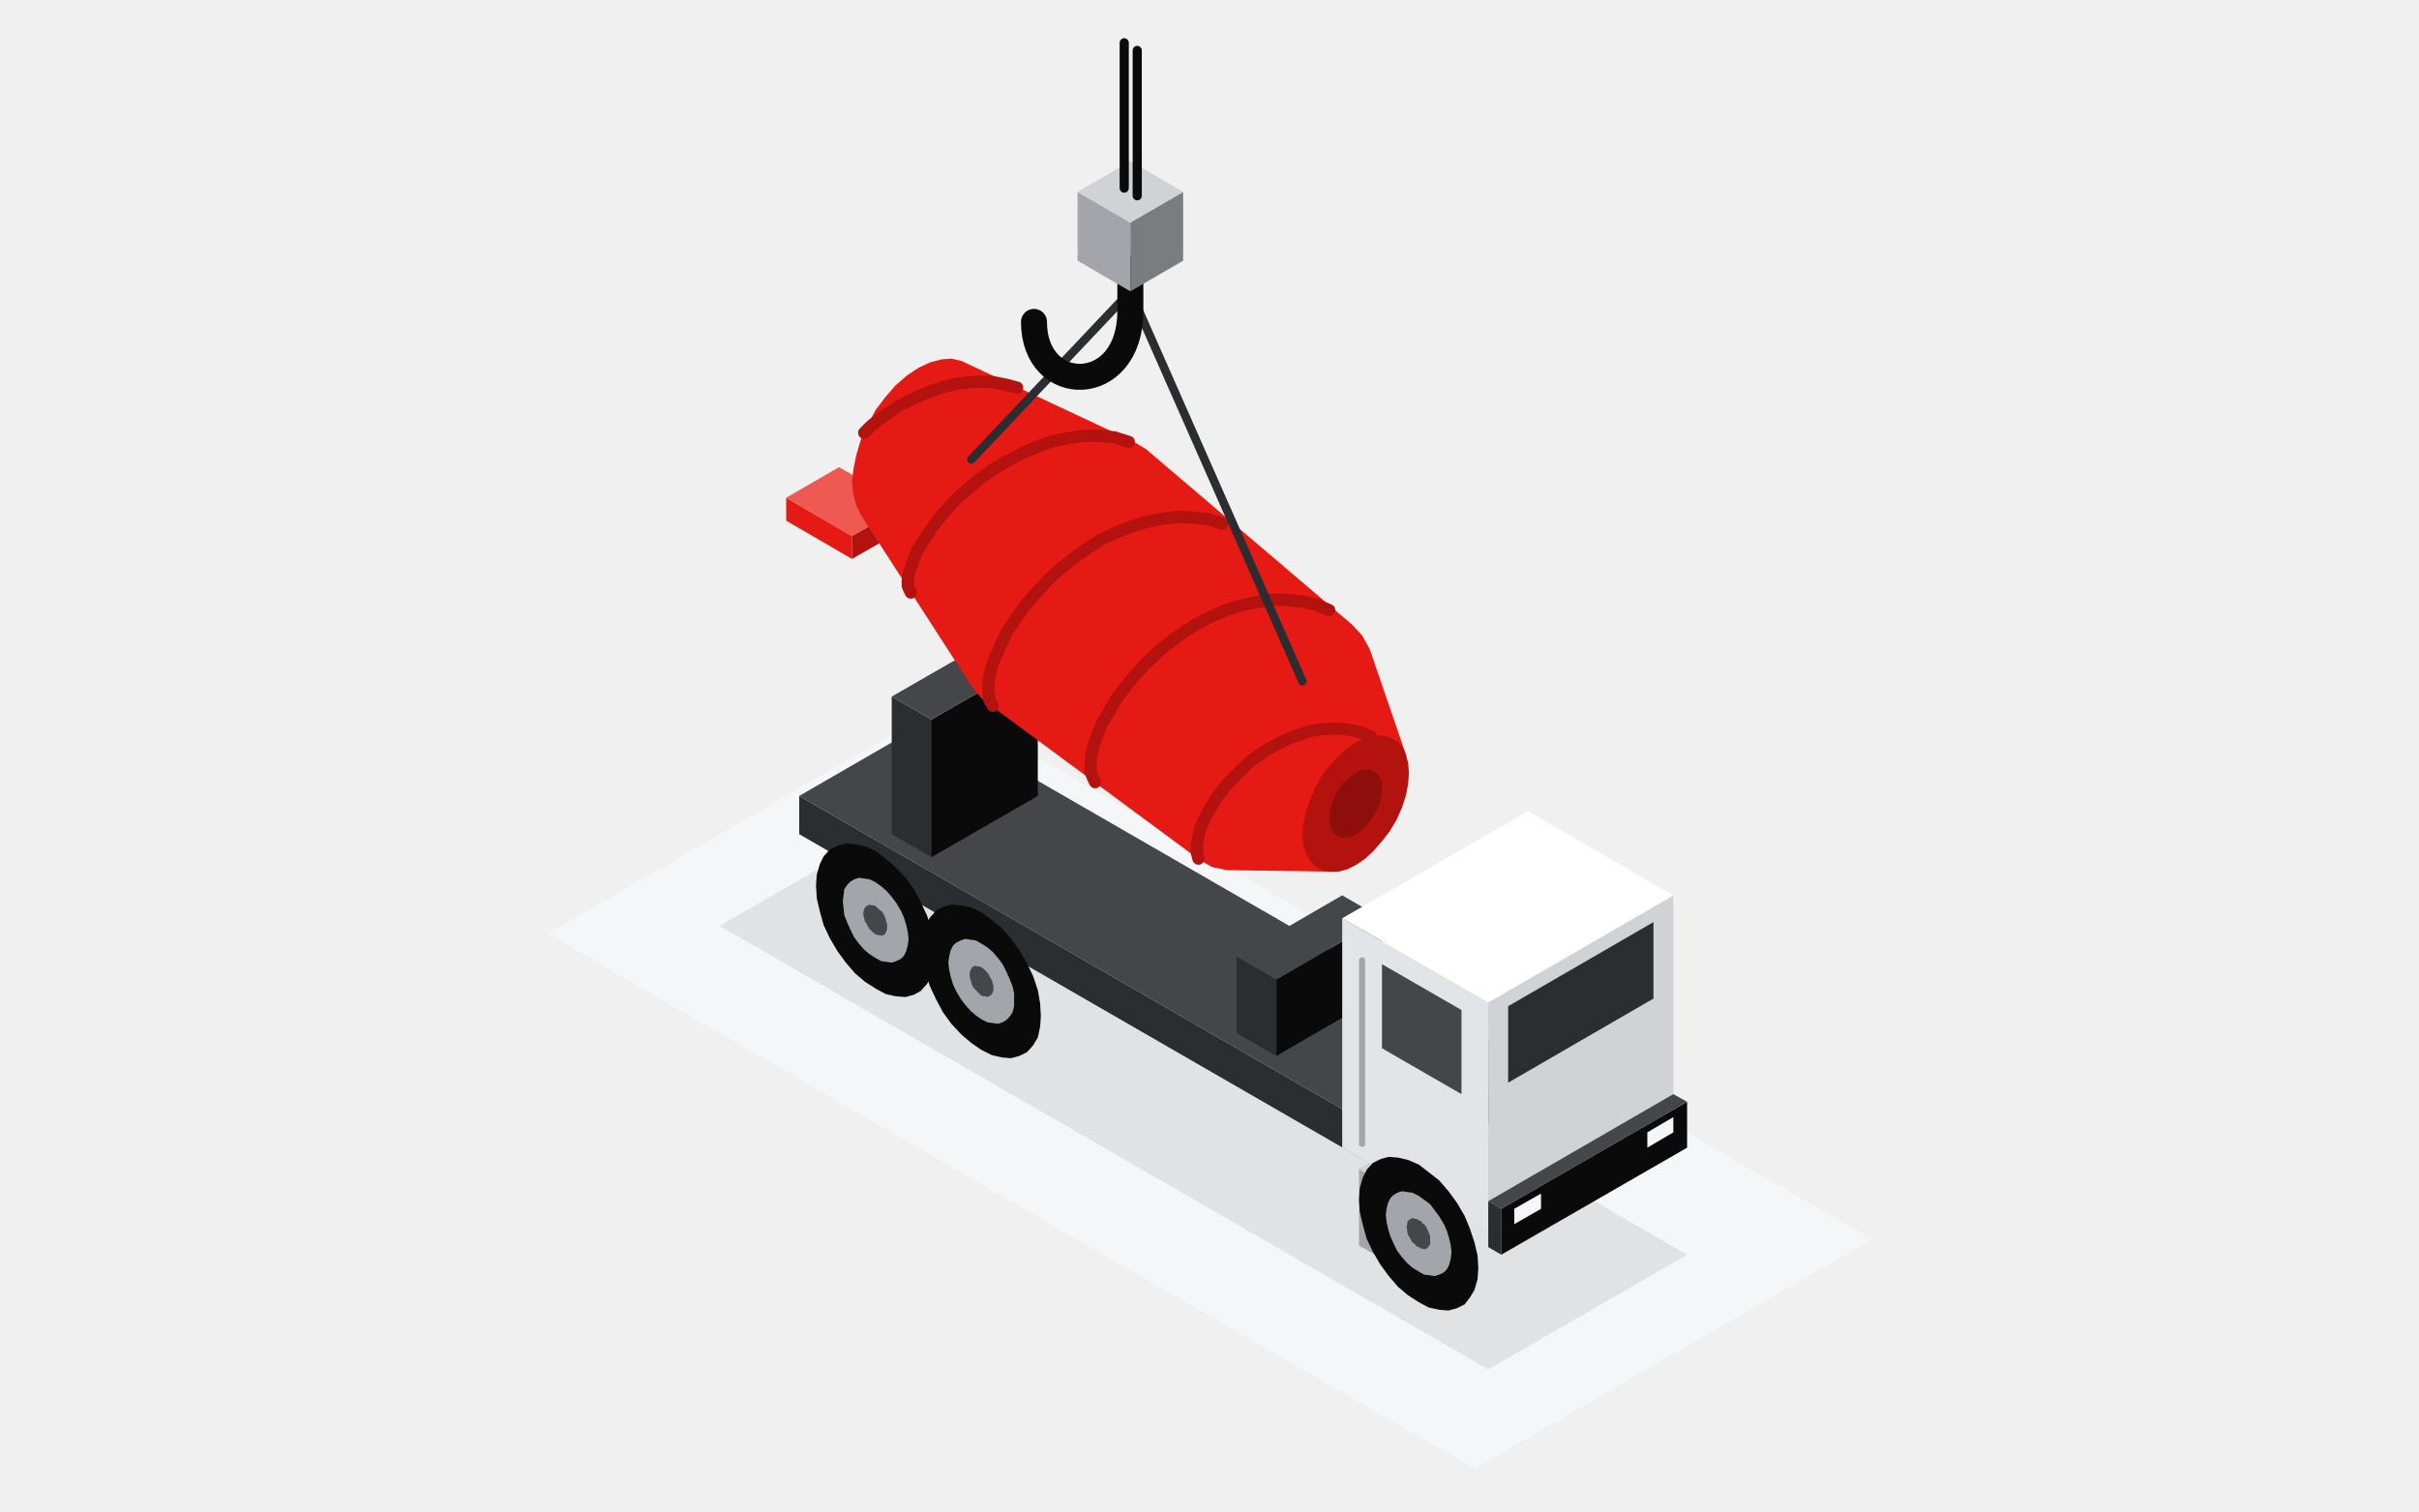
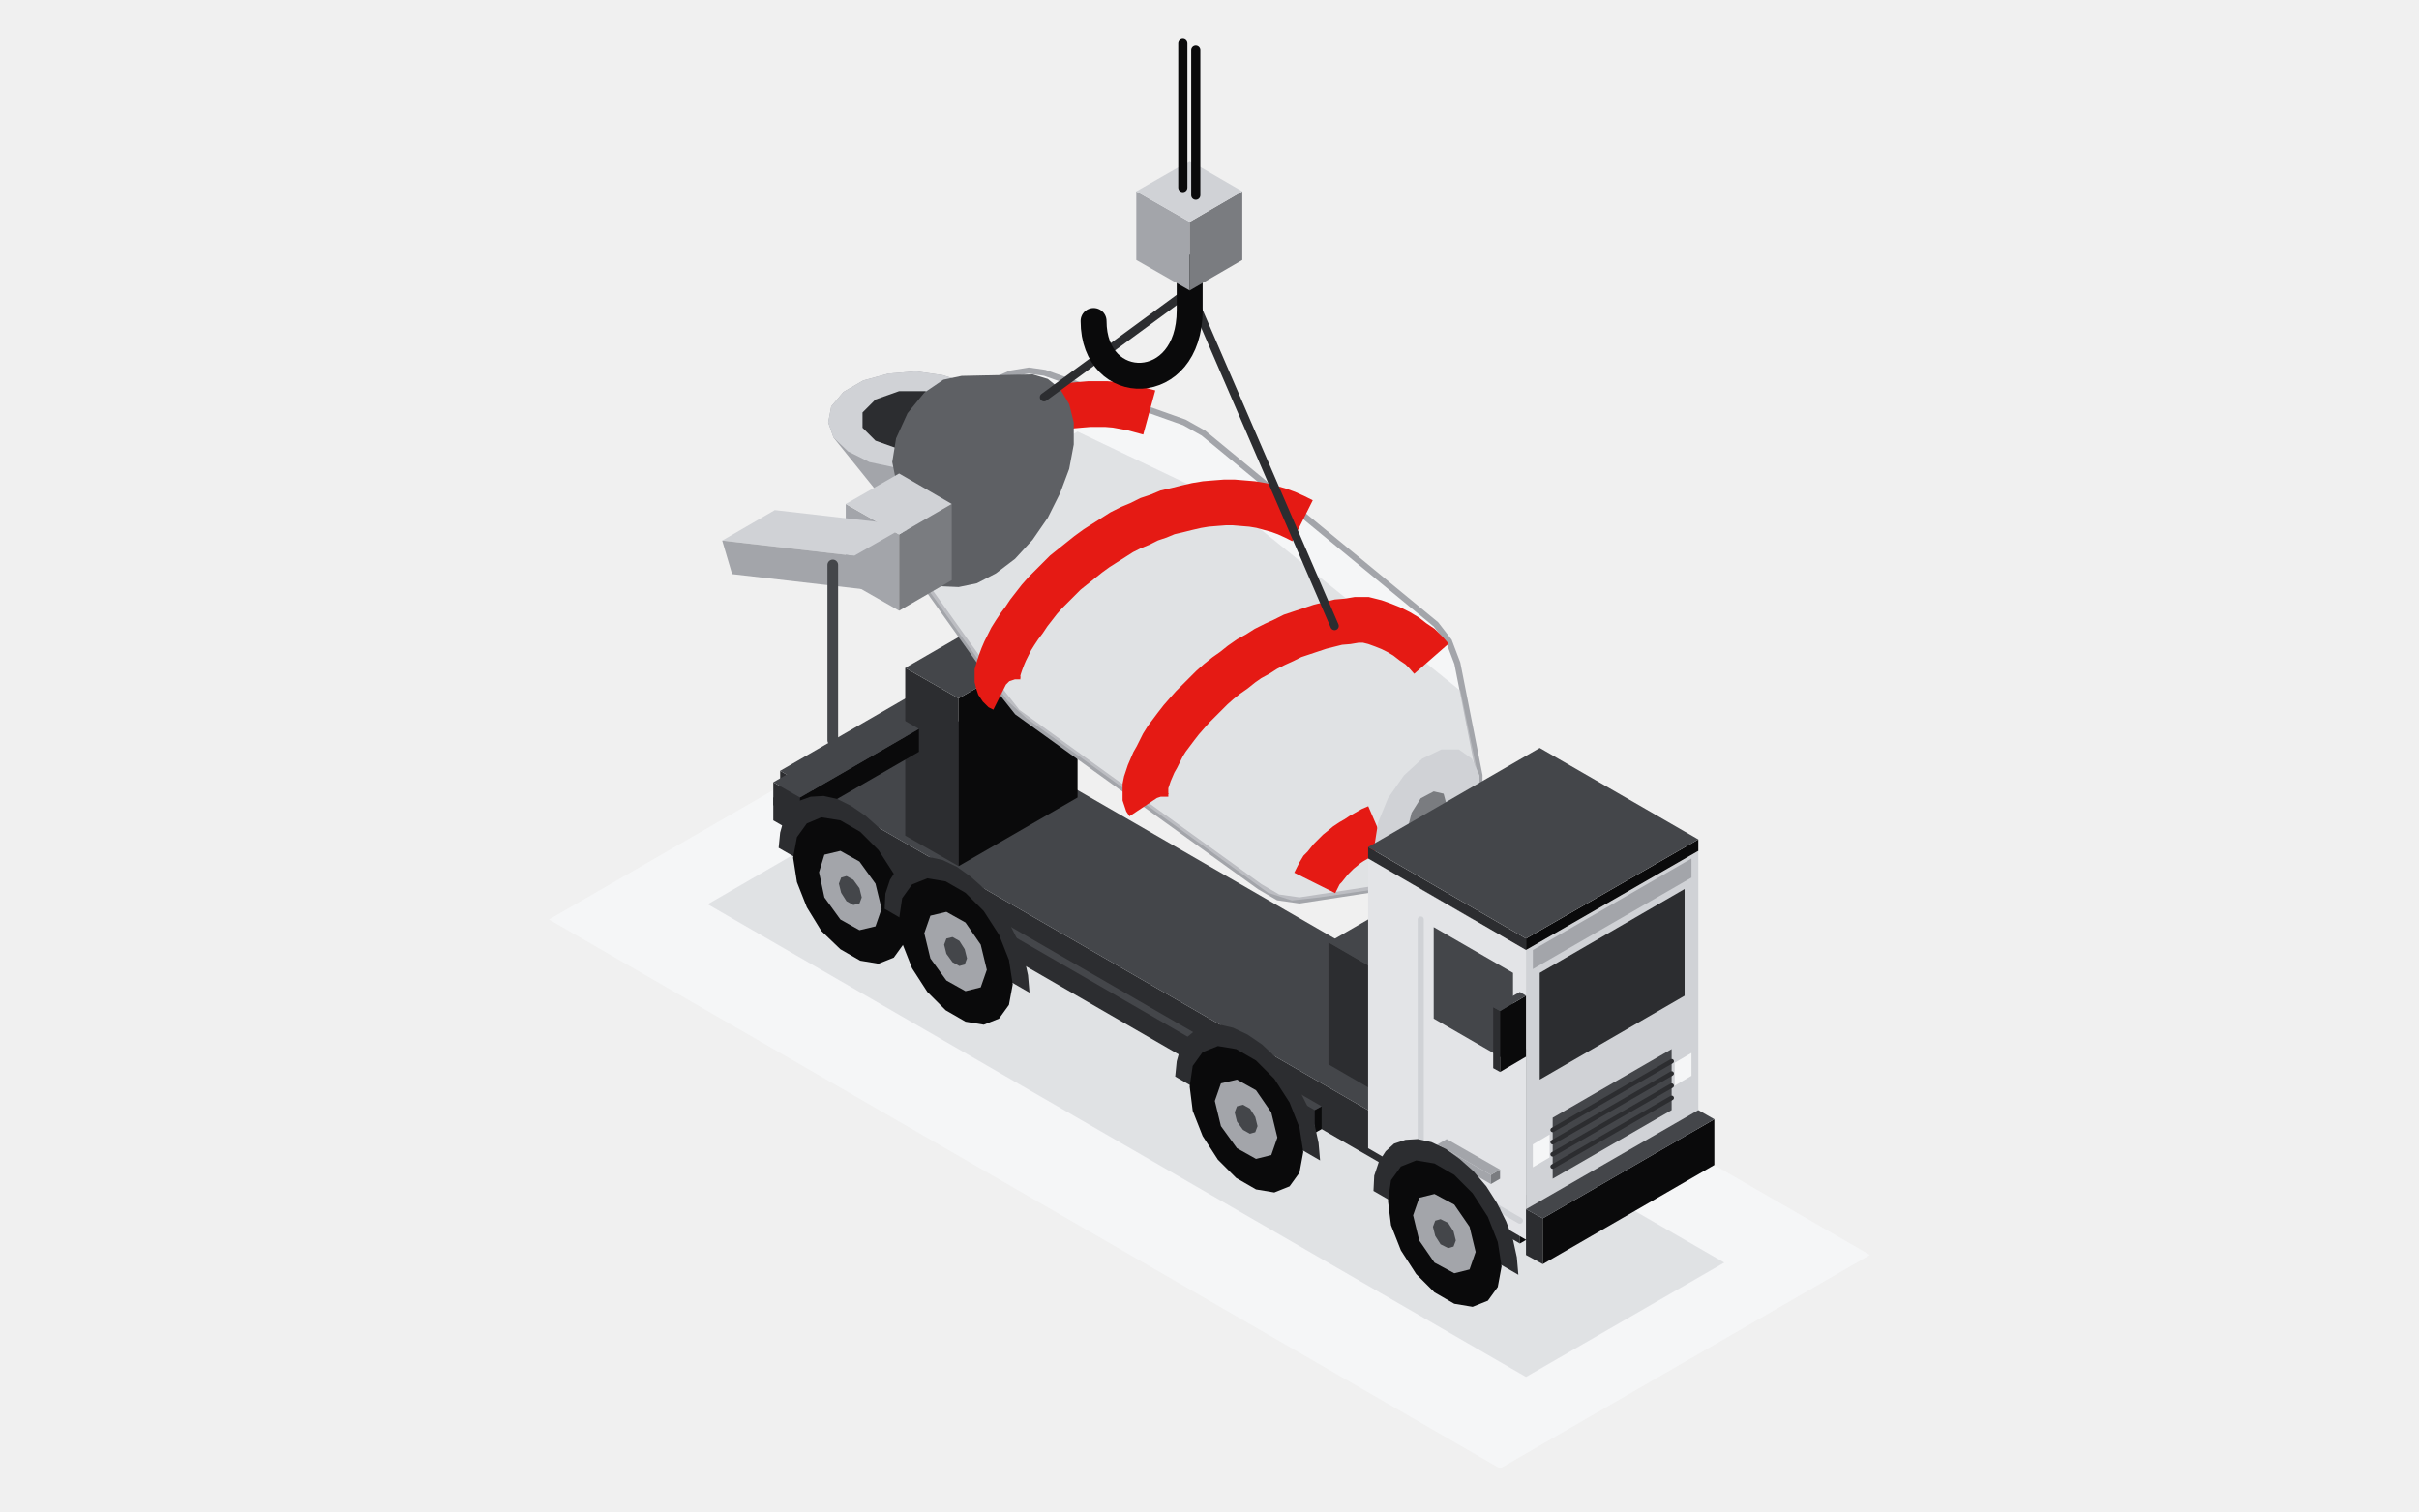
- <svg xmlns="http://www.w3.org/2000/svg" viewBox="-125.3 -107.1 316.3 197.7">
-   <polygon points="-1.7,-15.0 119.5,55.0 67.5,85.0 -53.7,15.0" fill="#F5F6F7" />
-   <polygon points="-5.2,-1.0 95.3,57.0 69.3,72.0 -31.2,14.0" fill="#D0D2D6" opacity=".55" />
-   <polygon points="-20.8,2.0 57.2,47.0 57.2,42.0 -20.8,-3.0" fill="#2C2D30" />
-   <polygon points="74.5,37.0 57.2,47.0 57.2,42.0 74.5,32.0" fill="#0A0A0B" />
-   <polygon points="-3.5,-13.0 74.5,32.0 57.2,42.0 -20.8,-3.0" fill="#44464A" />
-   <polygon points="-8.7,2.0 -3.5,5.0 -3.5,-13.0 -8.7,-16.0" fill="#2C2D30" />
-   <polygon points="10.4,-3.0 -3.5,5.0 -3.5,-13.0 10.4,-21.0" fill="#0A0A0B" />
-   <polygon points="5.2,-24.0 10.4,-21.0 -3.5,-13.0 -8.7,-16.0" fill="#44464A" />
-   <polygon points="36.4,28.0 41.6,31.0 41.6,21.0 36.4,18.0" fill="#2C2D30" />
-   <polygon points="55.4,23.0 41.6,31.0 41.6,21.0 55.4,13.0" fill="#0A0A0B" />
-   <polygon points="50.2,10.0 55.4,13.0 41.6,21.0 36.4,18.0" fill="#44464A" />
-   <polygon points="-22.5,-39.0 -13.9,-34.0 -13.9,-37.0 -22.5,-42.0" fill="#E51A14" />
-   <polygon points="-6.9,-38.0 -13.9,-34.0 -13.9,-37.0 -6.9,-41.0" fill="#B3120F" />
-   <polygon points="-15.6,-46.0 -6.9,-41.0 -13.9,-37.0 -22.5,-42.0" fill="#EE5A51" />
-   <polygon points="-13.9,-44.0 -13.7,-45.8 -13.3,-47.7 -12.7,-49.7 -11.8,-51.6 -10.8,-53.5 -9.5,-55.2 -8.2,-56.7 -6.7,-58.0 -5.2,-59.0 -3.7,-59.7 -2.2,-60.1 -0.9,-60.2 0.4,-59.9 22.8,-49.4 24.5,-48.4 51.5,-25.4 52.8,-24.0 53.8,-22.2 58.5,-8.5 58.8,-7.3 58.9,-6.0 58.8,-4.5 58.5,-3.0 58.0,-1.5 57.3,0.1 56.4,1.6 55.4,2.9 54.3,4.2 53.2,5.2 52.0,6.0 50.8,6.6 49.6,6.9 48.5,6.9 35.1,6.7 33.2,6.3 31.6,5.4 3.2,-15.6 1.9,-17.1 -12.7,-39.7 -13.3,-40.9 -13.7,-42.3" fill="#E51A14" />
-   <path d="M-12.3,-50.5 L-11.4,-51.4 L-10.3,-52.3 L-9.1,-53.1 L-7.8,-54.0 L-6.4,-54.7 L-4.9,-55.4 L-3.4,-56.0 L-1.9,-56.5 L-0.3,-56.9 L1.4,-57.1 L3.0,-57.2 L4.6,-57.1 L6.2,-56.8 L7.7,-56.4" stroke="#B3120F" stroke-width="1.6" fill="none" stroke-linecap="round" />
-   <path d="M4.5,-14.8 L4.1,-15.5 L4.0,-16.4 L3.9,-17.5 L4.1,-18.7 L4.4,-20.1 L5.0,-21.5 L5.7,-23.1 L6.5,-24.7 L7.6,-26.3 L8.8,-28.0 L10.2,-29.6 L11.7,-31.2 L13.3,-32.7 L15.1,-34.1 L16.9,-35.4 L18.8,-36.6 L20.8,-37.5 L22.8,-38.3 L24.9,-38.9 L26.9,-39.3 L28.9,-39.5 L30.8,-39.4 L32.7,-39.2 L34.5,-38.6" stroke="#B3120F" stroke-width="1.6" fill="none" stroke-linecap="round" />
-   <path d="M31.4,5.2 L31.2,4.4 L31.2,3.4 L31.4,2.3 L31.7,1.1 L32.3,-0.2 L33.0,-1.5 L33.8,-2.8 L34.8,-4.1 L35.9,-5.3 L37.1,-6.5 L38.4,-7.7 L39.8,-8.7 L41.2,-9.5 L42.7,-10.3 L44.2,-10.9 L45.7,-11.4 L47.2,-11.7 L48.7,-11.8 L50.1,-11.8 L51.4,-11.6 L52.7,-11.3 L53.9,-10.8" stroke="#B3120F" stroke-width="1.6" fill="none" stroke-linecap="round" />
-   <path d="M-6.2,-29.6 L-6.4,-30.0 L-6.6,-30.5 L-6.6,-31.1 L-6.5,-31.9 L-6.2,-32.9 L-5.8,-34.0 L-5.3,-35.2 L-4.5,-36.5 L-3.6,-37.8 L-2.6,-39.2 L-1.4,-40.6 L-0.1,-42.0 L1.4,-43.3 L3.0,-44.6 L4.7,-45.8 L6.6,-46.9 L8.5,-47.9 L10.4,-48.7 L12.4,-49.4 L14.4,-49.8 L16.5,-50.1 L18.5,-50.1 L20.4,-49.9 L22.3,-49.3" stroke="#B3120F" stroke-width="1.6" fill="none" stroke-linecap="round" />
-   <path d="M17.9,-4.8 L17.6,-5.4 L17.3,-6.2 L17.3,-7.2 L17.4,-8.4 L17.7,-9.6 L18.2,-11.0 L18.8,-12.5 L19.7,-14.0 L20.6,-15.6 L21.8,-17.2 L23.1,-18.8 L24.5,-20.3 L26.1,-21.8 L27.8,-23.2 L29.6,-24.5 L31.4,-25.6 L33.4,-26.6 L35.3,-27.4 L37.3,-28.0 L39.3,-28.4 L41.3,-28.7 L43.2,-28.6 L45.0,-28.4 L46.8,-28.0 L48.5,-27.3" stroke="#B3120F" stroke-width="1.6" fill="none" stroke-linecap="round" />
-   <polygon points="45.0,2.0 45.1,0.6 45.5,-1.0 46.0,-2.5 46.7,-4.1 47.5,-5.6 48.5,-6.9 49.6,-8.1 50.8,-9.2 52.0,-10.0 53.2,-10.6 54.3,-10.9 55.4,-10.9 56.4,-10.7 57.3,-10.2 58.0,-9.5 58.5,-8.5 58.8,-7.3 58.9,-6.0 58.8,-4.6 58.5,-3.0 58.0,-1.5 57.3,0.1 56.4,1.6 55.4,2.9 54.3,4.1 53.2,5.2 52.0,6.0 50.8,6.6 49.6,6.9 48.5,6.9 47.5,6.7 46.7,6.2 46.0,5.5 45.5,4.5 45.1,3.3" fill="#B3120F" />
-   <polygon points="48.5,0.0 48.6,-0.7 48.7,-1.5 49.0,-2.3 49.3,-3.0 49.7,-3.8 50.2,-4.5 50.8,-5.1 51.4,-5.6 52.0,-6.0 52.6,-6.3 53.1,-6.4 53.7,-6.5 54.2,-6.3 54.6,-6.1 55.0,-5.7 55.2,-5.2 55.4,-4.7 55.4,-4.0 55.4,-3.3 55.2,-2.5 55.0,-1.7 54.6,-1.0 54.2,-0.2 53.7,0.5 53.1,1.1 52.6,1.6 52.0,2.0 51.4,2.3 50.8,2.4 50.2,2.5 49.7,2.3 49.3,2.1 49.0,1.7 48.7,1.2 48.6,0.7" fill="#8E0E0B" />
-   <line x1="1.7" y1="-47.0" x2="22.5" y2="-69.0" stroke="#2C2D30" stroke-width="1.1" stroke-linecap="round" />
-   <line x1="45.0" y1="-18.0" x2="22.5" y2="-69.0" stroke="#2C2D30" stroke-width="1.1" stroke-linecap="round" />
-   <path d="M22.5,-72.0 v5.6 c0,11.2 -12.6,11.2 -12.6,1.4" stroke="#0A0A0B" stroke-width="3.4" fill="none" stroke-linecap="round" />
-   <polygon points="15.6,-73.0 22.5,-69.0 22.5,-78.0 15.6,-82.0" fill="#A3A5AA" />
-   <polygon points="29.4,-73.0 22.5,-69.0 22.5,-78.0 29.4,-82.0" fill="#7A7C80" />
-   <polygon points="22.5,-86.0 29.4,-82.0 22.5,-78.0 15.6,-82.0" fill="#D0D2D6" />
-   <line x1="21.7" y1="-82.5" x2="21.7" y2="-101.5" stroke="#0A0A0B" stroke-width="1.2" stroke-linecap="round" />
-   <line x1="23.4" y1="-81.5" x2="23.4" y2="-100.5" stroke="#0A0A0B" stroke-width="1.2" stroke-linecap="round" />
-   <polygon points="50.2,43.0 69.3,54.0 69.3,24.0 50.2,13.0" fill="#E3E4E7" />
-   <polygon points="93.5,40.0 69.3,54.0 69.3,24.0 93.5,10.0" fill="#D0D2D6" />
-   <polygon points="74.5,-1.0 93.5,10.0 69.3,24.0 50.2,13.0" fill="#FFFFFF" />
-   <polygon points="90.9,23.5 71.9,34.5 71.9,24.5 90.9,13.5" fill="#2C2D30" />
-   <polygon points="55.4,30.0 65.8,36.0 65.8,25.0 55.4,19.0" fill="#44464A" />
-   <line x1="52.8" y1="42.5" x2="52.8" y2="18.5" stroke="#A3A5AA" stroke-width="0.8" stroke-linecap="round" />
-   <polygon points="69.3,56.0 71.0,57.0 71.0,51.0 69.3,50.0" fill="#2C2D30" />
-   <polygon points="95.3,43.0 71.0,57.0 71.0,51.0 95.3,37.0" fill="#0A0A0B" />
-   <polygon points="93.5,36.0 95.3,37.0 71.0,51.0 69.3,50.0" fill="#44464A" />
-   <polygon points="93.5,41.0 90.1,43.0 90.1,41.0 93.5,39.0" fill="#F5F6F7" />
-   <polygon points="76.2,51.0 72.7,53.0 72.7,51.0 76.2,49.0" fill="#F5F6F7" />
-   <polygon points="52.4,55.8 61.1,60.8 61.1,50.8 52.4,45.8" fill="#A3A5AA" />
-   <polygon points="62.4,60.0 61.1,60.8 61.1,50.8 62.4,50.0" fill="#7A7C80" />
-   <polygon points="53.7,45.0 62.4,50.0 61.1,50.8 52.4,45.8" fill="#D0D2D6" />
-   <polygon points="-3.0,17.8 -3.1,16.1 -3.5,14.4 -4.1,12.6 -4.9,10.9 -5.8,9.2 -6.9,7.7 -8.2,6.3 -9.5,5.2 -10.8,4.2 -12.2,3.6 -13.5,3.3 -14.7,3.2 -15.8,3.5 -16.8,4.0 -17.6,4.9 -18.1,5.9 -18.5,7.3 -18.6,8.7 -18.5,10.4 -18.1,12.1 -17.6,13.9 -16.8,15.6 -15.8,17.3 -14.7,18.8 -13.5,20.2 -12.2,21.3 -10.8,22.2 -9.5,22.9 -8.2,23.2 -6.9,23.3 -5.8,23.0 -4.9,22.5 -4.1,21.6 -3.5,20.6 -3.1,19.2" fill="#0A0A0B" />
-   <polygon points="-6.5,15.7 -6.6,14.8 -6.8,13.9 -7.1,12.9 -7.5,12.0 -8.1,11.0 -8.7,10.2 -9.4,9.4 -10.1,8.8 -10.8,8.3 -11.6,7.9 -12.3,7.8 -13.0,7.7 -13.6,7.9 -14.1,8.2 -14.5,8.6 -14.9,9.2 -15.0,10.0 -15.1,10.8 -15.0,11.7 -14.9,12.6 -14.5,13.6 -14.1,14.5 -13.6,15.5 -13.0,16.3 -12.3,17.1 -11.6,17.7 -10.8,18.2 -10.1,18.6 -9.4,18.7 -8.7,18.8 -8.1,18.6 -7.5,18.3 -7.1,17.9 -6.8,17.3 -6.6,16.5" fill="#A3A5AA" />
-   <polygon points="-9.3,14.1 -9.3,13.8 -9.4,13.5 -9.5,13.1 -9.6,12.8 -9.8,12.4 -10.0,12.1 -10.3,11.9 -10.6,11.6 -10.8,11.4 -11.1,11.3 -11.4,11.3 -11.6,11.2 -11.8,11.3 -12.0,11.4 -12.2,11.6 -12.3,11.8 -12.4,12.1 -12.4,12.4 -12.4,12.7 -12.3,13.0 -12.2,13.4 -12.0,13.7 -11.8,14.1 -11.6,14.4 -11.4,14.6 -11.1,14.9 -10.8,15.1 -10.6,15.2 -10.3,15.2 -10.0,15.3 -9.8,15.2 -9.6,15.1 -9.5,14.9 -9.4,14.7 -9.3,14.4" fill="#44464A" />
-   <polygon points="10.8,25.8 10.7,24.1 10.4,22.4 9.8,20.6 9.0,18.9 8.0,17.2 6.9,15.7 5.7,14.3 4.4,13.2 3.0,12.2 1.7,11.6 0.4,11.3 -0.9,11.2 -2.0,11.5 -2.9,12.0 -3.7,12.9 -4.3,13.9 -4.6,15.3 -4.8,16.8 -4.6,18.4 -4.3,20.1 -3.7,21.9 -2.9,23.6 -2.0,25.3 -0.9,26.8 0.4,28.2 1.7,29.3 3.0,30.2 4.4,30.9 5.7,31.2 6.9,31.3 8.0,31.0 9.0,30.5 9.8,29.6 10.4,28.6 10.7,27.2" fill="#0A0A0B" />
-   <polygon points="7.3,23.7 7.3,22.8 7.1,21.9 6.7,20.9 6.3,20.0 5.8,19.0 5.2,18.2 4.5,17.4 3.8,16.8 3.0,16.3 2.3,15.9 1.6,15.8 0.9,15.7 0.3,15.9 -0.3,16.2 -0.7,16.6 -1.0,17.2 -1.2,18.0 -1.3,18.8 -1.2,19.7 -1.0,20.6 -0.7,21.6 -0.3,22.5 0.3,23.5 0.9,24.3 1.6,25.1 2.3,25.7 3.0,26.2 3.8,26.6 4.5,26.7 5.2,26.8 5.8,26.6 6.3,26.3 6.7,25.9 7.1,25.3 7.3,24.5" fill="#A3A5AA" />
-   <polygon points="4.6,22.1 4.6,21.8 4.5,21.5 4.4,21.1 4.2,20.8 4.0,20.4 3.8,20.1 3.6,19.9 3.3,19.6 3.0,19.4 2.8,19.3 2.5,19.3 2.3,19.2 2.0,19.3 1.8,19.4 1.7,19.6 1.6,19.8 1.5,20.1 1.5,20.4 1.5,20.7 1.6,21.0 1.7,21.4 1.8,21.7 2.0,22.1 2.3,22.4 2.5,22.6 2.8,22.9 3.0,23.1 3.3,23.2 3.6,23.2 3.8,23.3 4.0,23.2 4.2,23.1 4.4,22.9 4.5,22.7 4.6,22.4" fill="#44464A" />
-   <polygon points="68.0,58.8 67.9,57.1 67.5,55.4 66.9,53.6 66.2,51.9 65.2,50.2 64.1,48.7 62.9,47.3 61.5,46.2 60.2,45.2 58.8,44.6 57.5,44.3 56.3,44.2 55.2,44.5 54.2,45.0 53.4,45.9 52.9,46.9 52.5,48.3 52.4,49.8 52.5,51.4 52.9,53.1 53.4,54.9 54.2,56.6 55.2,58.3 56.3,59.8 57.5,61.2 58.8,62.3 60.2,63.2 61.5,63.9 62.9,64.2 64.1,64.3 65.2,64.0 66.2,63.5 66.9,62.6 67.5,61.6 67.9,60.2" fill="#0A0A0B" />
-   <polygon points="64.5,56.7 64.4,55.8 64.2,54.9 63.9,53.9 63.5,53.0 62.9,52.0 62.3,51.2 61.7,50.4 60.9,49.8 60.2,49.3 59.4,48.9 58.7,48.8 58.0,48.7 57.4,48.9 56.9,49.2 56.5,49.6 56.2,50.2 56.0,51.0 55.9,51.8 56.0,52.7 56.2,53.6 56.5,54.6 56.9,55.5 57.4,56.5 58.0,57.3 58.7,58.1 59.4,58.7 60.2,59.2 60.9,59.6 61.7,59.7 62.3,59.8 62.9,59.6 63.5,59.3 63.9,58.9 64.2,58.3 64.4,57.5" fill="#A3A5AA" />
-   <polygon points="61.7,55.2 61.7,54.8 61.7,54.5 61.5,54.1 61.4,53.8 61.2,53.4 61.0,53.1 60.7,52.9 60.5,52.6 60.2,52.5 59.9,52.3 59.7,52.3 59.4,52.2 59.2,52.3 59.0,52.4 58.8,52.6 58.7,52.8 58.7,53.1 58.6,53.4 58.7,53.7 58.7,54.0 58.8,54.4 59.0,54.7 59.2,55.1 59.4,55.4 59.7,55.6 59.9,55.9 60.2,56.0 60.5,56.2 60.7,56.2 61.0,56.3 61.2,56.2 61.4,56.1 61.5,55.9 61.7,55.7 61.7,55.4" fill="#44464A" />
+ <svg xmlns="http://www.w3.org/2000/svg" viewBox="-122.2 -105.6 317.2 198.2">
+   <polygon points="-1.7,-13 123,59 74.5,87 -50.2,15" fill="#F5F6F7" />
+   <polygon points="-3.5,-2 103.9,60 77.9,75 -29.4,13" fill="#D0D2D6" opacity=".55" />
+   <polygon points="-19.9,1.5 77.1,57.5 77.1,51.5 -19.9,-4.5" fill="#2C2D30" />
+   <polygon points="94.4,47.5 77.1,57.5 77.1,51.5 94.4,41.5" fill="#0A0A0B" />
+   <polygon points="-2.6,-14.5 94.4,41.5 77.1,51.5 -19.9,-4.5" fill="#44464A" />
+   <polygon points="-20.8,2 50.2,43 50.2,40 -20.8,-1" fill="#2C2D30" />
+   <polygon points="51.1,42.5 50.2,43 50.2,40 51.1,39.5" fill="#0A0A0B" />
+   <polygon points="-19.9,-1.5 51.1,39.5 50.2,40 -20.8,-1" fill="#44464A" />
+   <polygon points="52,34 58.9,38 58.9,22 52,18" fill="#2C2D30" />
+   <polygon points="71,31 58.9,38 58.9,22 71,15" fill="#0A0A0B" />
+   <polygon points="64.1,11 71,15 58.9,22 52,18" fill="#44464A" />
+   <polygon points="-3.5,4 3.5,8 3.5,-14 -3.5,-18" fill="#2C2D30" />
+   <polygon points="19.1,-1 3.5,8 3.5,-14 19.1,-23" fill="#0A0A0B" />
+   <polygon points="12.1,-27 19.1,-23 3.5,-14 -3.5,-18" fill="#44464A" />
+   <polygon points="-20.8,0 -17.3,2 -17.3,-1 -20.8,-3" fill="#2C2D30" />
+   <polygon points="-1.7,-7 -17.3,2 -17.3,-1 -1.7,-10" fill="#0A0A0B" />
+   <polygon points="-5.2,-12 -1.7,-10 -17.3,-1 -20.8,-3" fill="#44464A" />
+   <polygon points="-13.6,-50.2 -13.2,-52.3 -11.6,-54.2 -9,-55.7 -5.7,-56.6 -2.1,-56.9 1.4,-56.4 4.5,-55.4 6.9,-53.8 8.2,-51.8 8.3,-49.7 7.3,-47.7 1,-40.2 0,-39 -2,-38.4 -4.3,-38.6 -5.9,-39.5 -12.9,-48.2" fill="#A3A5AA" />
+   <polygon points="5.2,-46 2.2,-44.8 -1.2,-44.2 -4.9,-44.3 -8.2,-45 -11,-46.4 -12.9,-48.2 -13.6,-50.2 -13.2,-52.3 -11.6,-54.2 -9,-55.7 -5.7,-56.6 -2.1,-56.9 1.4,-56.4 4.5,-55.4 6.9,-53.8 8.2,-51.8 8.3,-49.7 7.3,-47.7" fill="#D0D2D6" />
+   <polygon points="2.2,-47.8 -0.9,-46.7 -4.3,-46.7 -7.4,-47.8 -9.1,-49.5 -9.1,-51.5 -7.4,-53.2 -4.3,-54.3 -0.9,-54.3 2.2,-53.2 3.9,-51.5 3.9,-49.5" fill="#2C2D30" />
+   <polygon points="-3.5,-36 -3.2,-39.1 -2.4,-42.3 -1,-45.5 0.8,-48.6 2.9,-51.4 5.3,-53.7 7.8,-55.5 10.3,-56.6 12.7,-57 14.8,-56.7 33.1,-50.2 35.6,-48.8 66.1,-23.7 67.8,-21.5 68.9,-18.6 71.8,-3.9 71.8,-1 70.8,2.3 69.1,5.5 66.8,8.1 64.3,9.8 61.9,10.4 48.2,12.5 45.4,12.1 43,10.7 11.2,-12.2 9.3,-14.6 -2.4,-31 -3.2,-33.3" fill="#F5F6F7" stroke="#A3A5AA" stroke-width=".8" />
+   <polygon points="-3.5,-36 19.1,-49 39,-39.5 69.3,-15 71.9,-2.5 71.6,-0.3 71,2 69.8,4.3 68.4,6.4 66.8,8.2 65,9.5 63.2,10.3 50.8,12.1 47.2,12.5 44.1,11.5 12.4,-11.4 9.9,-13.7 -2,-30.4 -3.1,-32.9" fill="#D0D2D6" opacity=".55" />
+   <path d="M-2.8,-40.2 L-2.3,-40.7 L-1.8,-41.3 L-1.2,-41.9 L-0.6,-42.5 L0,-43.1 L0.7,-43.7 L1.4,-44.3 L2.1,-44.9 L2.9,-45.6 L3.8,-46.2 L4.6,-46.8 L5.5,-47.4 L6.5,-48 L7.4,-48.5 L8.4,-49.1 L9.4,-49.6 L10.5,-50.1 L11.5,-50.5 L12.6,-50.9 L13.7,-51.3 L14.9,-51.6 L16,-51.9 L17.1,-52.2 L18.3,-52.4 L19.4,-52.5 L20.6,-52.6 L21.8,-52.6 L22.9,-52.6 L24.1,-52.5 L25.2,-52.3 L26.3,-52.1 L27.4,-51.8 L28.5,-51.5" stroke="#E51A14" stroke-width="6" fill="none" stroke-linecap="butt" />
+   <path d="M28.4,-0.2 L28.2,-0.5 L28.1,-0.8 L28,-1.1 L28,-1.5 L28,-2 L28,-2.5 L28.1,-3 L28.3,-3.6 L28.5,-4.2 L28.8,-4.9 L29.1,-5.6 L29.5,-6.3 L29.9,-7.1 L30.3,-7.9 L30.8,-8.7 L31.4,-9.5 L32,-10.3 L32.7,-11.2 L33.4,-12 L34.2,-12.9 L35,-13.7 L35.8,-14.5 L36.7,-15.4 L37.6,-16.2 L38.6,-17 L39.6,-17.7 L40.6,-18.5 L41.6,-19.2 L42.7,-19.8 L43.8,-20.5 L45,-21.1 L46.1,-21.6 L47.3,-22.2 L48.5,-22.6 L49.7,-23 L50.9,-23.4 L52.1,-23.7 L53.3,-24 L54.5,-24.1 L55.7,-24.3 L56.9,-24.3 L58.1,-24 L59.2,-23.6 L60.2,-23.2 L61.2,-22.7 L62.2,-22.1 L63.1,-21.4 L64,-20.8 L64.8,-20 L65.5,-19.2" stroke="#E51A14" stroke-width="6" fill="none" stroke-linecap="butt" />
+   <path d="M9.4,-15.2 L9.2,-15.3 L9,-15.5 L8.8,-15.8 L8.7,-16.1 L8.6,-16.5 L8.6,-16.9 L8.6,-17.4 L8.8,-18.1 L9,-18.7 L9.3,-19.5 L9.6,-20.2 L10,-21 L10.4,-21.8 L10.9,-22.6 L11.5,-23.5 L12.1,-24.3 L12.7,-25.2 L13.4,-26.1 L14.1,-27 L14.9,-27.9 L15.7,-28.7 L16.6,-29.6 L17.5,-30.5 L18.5,-31.3 L19.5,-32.1 L20.5,-32.9 L21.6,-33.7 L22.7,-34.4 L23.8,-35.1 L24.9,-35.8 L26.1,-36.4 L27.3,-36.9 L28.5,-37.5 L29.7,-37.9 L30.9,-38.4 L32.2,-38.7 L33.4,-39 L34.7,-39.3 L35.9,-39.5 L37.1,-39.6 L38.4,-39.7 L39.6,-39.7 L40.8,-39.6 L42,-39.5 L43.2,-39.3 L44.3,-39 L45.4,-38.7 L46.5,-38.3 L47.6,-37.8 L48.6,-37.3" stroke="#E51A14" stroke-width="6" fill="none" stroke-linecap="butt" />
+   <path d="M50.2,10.2 L50.4,9.8 L50.6,9.4 L50.8,9 L51.1,8.5 L51.5,8.1 L51.9,7.6 L52.3,7.1 L52.8,6.6 L53.3,6.1 L53.8,5.7 L54.4,5.2 L55,4.8 L55.7,4.4 L56.3,4 L57,3.6 L57.7,3.2 L58.4,2.9" stroke="#E51A14" stroke-width="6" fill="none" stroke-linecap="butt" />
+   <polygon points="-5.2,-45 -4.7,-48.1 -3.2,-51.4 -1,-54.1 1.5,-55.8 3.9,-56.3 13.2,-56.5 15.2,-55.9 16.8,-54.6 18,-52.6 18.6,-50.2 18.6,-47.3 18,-44.1 16.8,-40.9 15.2,-37.7 13.2,-34.8 10.9,-32.3 8.4,-30.4 5.9,-29.1 3.5,-28.6 1.3,-28.7 -0.5,-29.7 -1.9,-31.3 -2.7,-33.5 -4.7,-42.5" fill="#5E6064" />
+   <polygon points="58,5.5 58.5,2.3 59.8,-0.9 61.9,-3.9 64.3,-6.1 66.8,-7.3 69.1,-7.3 70.8,-6.1 71.8,-3.9 71.8,-1 70.8,2.3 69.1,5.5 66.8,8.1 64.3,9.8 61.9,10.4 59.8,9.8 58.5,8.1" fill="#D0D2D6" />
+   <polygon points="62.4,3 62.9,1 64.1,-0.9 65.8,-1.8 67.1,-1.5 67.5,0 67.1,2 65.8,3.9 64.1,4.8 62.9,4.5" fill="#7A7C80" />
+   <polygon points="-11.3,-29.5 -4.3,-25.5 -4.3,-35.5 -11.3,-39.5" fill="#A3A5AA" />
+   <polygon points="2.6,-29.5 -4.3,-25.5 -4.3,-35.5 2.6,-39.5" fill="#7A7C80" />
+   <polygon points="-4.3,-43.5 2.6,-39.5 -4.3,-35.5 -11.3,-39.5" fill="#D0D2D6" />
+   <polygon points="-3.2,-36.7 -20.6,-38.7 -27.5,-34.7 -10.2,-32.7" fill="#D0D2D6" />
+   <polygon points="-10.2,-32.7 -27.5,-34.7 -26.2,-30.3 -8.9,-28.3" fill="#A3A5AA" />
+   <line x1="-13" y1="-31.5" x2="-13" y2="-8.5" stroke="#44464A" stroke-width="1.4" stroke-linecap="round" />
+   <polygon points="57.2,45 77.9,57 77.9,19 57.2,7" fill="#E3E4E7" />
+   <polygon points="100.5,44 77.9,57 77.9,19 100.5,6" fill="#D0D2D6" />
+   <polygon points="79.7,-6 100.5,6 77.9,19 57.2,7" fill="#FFFFFF" />
+   <polygon points="98.7,25 79.7,36 79.7,22 98.7,11" fill="#2C2D30" />
+   <polygon points="99.6,9.5 78.8,21.5 78.8,19 99.6,7" fill="#A3A5AA" />
+   <polygon points="97,40 81.4,49 81.4,41 97,32" fill="#44464A" />
+   <line x1="97" y1="38.4" x2="81.4" y2="47.4" stroke="#2C2D30" stroke-width="0.6" stroke-linecap="round" />
+   <line x1="97" y1="36.8" x2="81.4" y2="45.8" stroke="#2C2D30" stroke-width="0.6" stroke-linecap="round" />
+   <line x1="97" y1="35.2" x2="81.4" y2="44.2" stroke="#2C2D30" stroke-width="0.6" stroke-linecap="round" />
+   <line x1="97" y1="33.6" x2="81.4" y2="42.6" stroke="#2C2D30" stroke-width="0.6" stroke-linecap="round" />
+   <polygon points="99.6,35.5 97.4,36.8 97.4,33.8 99.6,32.5" fill="#F5F6F7" />
+   <polygon points="81,46.2 78.8,47.5 78.8,44.5 81,43.2" fill="#F5F6F7" />
+   <polygon points="77.9,59 80.1,60.2 80.1,54.2 77.9,53" fill="#2C2D30" />
+   <polygon points="102.6,47.2 80.1,60.2 80.1,54.2 102.6,41.2" fill="#0A0A0B" />
+   <polygon points="100.5,40 102.6,41.2 80.1,54.2 77.9,53" fill="#44464A" />
+   <polygon points="65.8,28 76.2,34 76.2,22 65.8,16" fill="#44464A" />
+   <line x1="64.1" y1="47" x2="64.1" y2="15" stroke="#D0D2D6" stroke-width="0.8" stroke-linecap="round" />
+   <line x1="64.1" y1="47" x2="77.1" y2="54.5" stroke="#D0D2D6" stroke-width="0.8" stroke-linecap="round" />
+   <polygon points="66.3,50.7 73.3,54.7 73.3,53.5 66.3,49.5" fill="#A3A5AA" />
+   <polygon points="74.5,54 73.3,54.7 73.3,53.5 74.5,52.8" fill="#7A7C80" />
+   <polygon points="67.5,48.8 74.5,52.8 73.3,53.5 66.3,49.5" fill="#A3A5AA" />
+   <polygon points="66.3,45.7 73.3,49.7 73.3,48.5 66.3,44.5" fill="#A3A5AA" />
+   <polygon points="74.5,49 73.3,49.7 73.3,48.5 74.5,47.8" fill="#7A7C80" />
+   <polygon points="67.5,43.8 74.5,47.8 73.3,48.5 66.3,44.5" fill="#A3A5AA" />
+   <polygon points="73.6,34.5 74.5,35 74.5,27 73.6,26.5" fill="#2C2D30" />
+   <polygon points="77.9,33 74.5,35 74.5,27 77.9,25" fill="#0A0A0B" />
+   <polygon points="77.1,24.5 77.9,25 74.5,27 73.6,26.5" fill="#44464A" />
+   <polygon points="57.2,7 77.9,19 77.9,17.5 57.2,5.5" fill="#2C2D30" />
+   <polygon points="100.5,6 77.9,19 77.9,17.5 100.5,4.5" fill="#0A0A0B" />
+   <polygon points="79.7,-7.5 100.5,4.5 77.9,17.5 57.2,5.5" fill="#44464A" />
+   <polygon points="-1,16.6 -1.2,14.3 -1.8,12 -2.6,9.6 -3.8,7.2 -5.3,5 -6.9,3 -8.7,1.4 -10.6,0.1 -12.4,-0.8 -14.2,-1.2 -15.9,-1.1 -17.3,-0.6 -18.5,0.4 -19.4,1.8 -19.9,3.6 -20.1,5.6" fill="#2C2D30" />
+   <polygon points="-3.3,15.5 -3.7,12.3 -5,9 -7,5.9 -9.4,3.5 -12,2 -14.5,1.6 -16.4,2.4 -17.7,4.2 -18.2,6.9 -17.7,10.1 -16.4,13.4 -14.5,16.5 -12,18.9 -9.4,20.4 -7,20.8 -5,20 -3.7,18.2" fill="#0A0A0B" />
+   <polygon points="-6.6,13.6 -7.4,10.3 -9.5,7.4 -12,6 -14.1,6.5 -14.8,8.8 -14.1,12.1 -12,15 -9.5,16.4 -7.4,15.9" fill="#A3A5AA" />
+   <polygon points="-9.2,12.1 -9.5,10.9 -10.3,9.8 -11.2,9.3 -11.9,9.5 -12.2,10.3 -11.9,11.5 -11.2,12.6 -10.3,13.1 -9.5,12.9" fill="#44464A" />
+   <polygon points="12.8,24.6 12.6,22.3 12.1,20 11.2,17.6 10,15.2 8.6,13 6.9,11 5.1,9.4 3.3,8.1 1.4,7.2 -0.4,6.8 -2,6.9 -3.4,7.4 -4.6,8.4 -5.5,9.8 -6.1,11.6 -6.2,13.6" fill="#2C2D30" />
+   <polygon points="10.6,23.5 10.1,20.3 8.8,17 6.8,13.9 4.4,11.5 1.8,10 -0.6,9.6 -2.6,10.4 -3.9,12.2 -4.3,14.9 -3.9,18.1 -2.6,21.4 -0.6,24.5 1.8,26.9 4.4,28.4 6.8,28.8 8.8,28 10.1,26.2" fill="#0A0A0B" />
+   <polygon points="7.2,21.6 6.4,18.3 4.4,15.4 1.9,14 -0.2,14.5 -1,16.8 -0.2,20.1 1.9,23 4.4,24.4 6.4,23.9" fill="#A3A5AA" />
+   <polygon points="4.6,20.1 4.3,18.9 3.6,17.8 2.7,17.3 1.9,17.5 1.6,18.3 1.9,19.5 2.7,20.6 3.6,21.1 4.3,20.9" fill="#44464A" />
+   <polygon points="50.9,46.6 50.7,44.3 50.2,42 49.3,39.6 48.1,37.2 46.7,35 45,33 43.3,31.4 41.4,30.1 39.5,29.2 37.8,28.8 36.1,28.9 34.7,29.4 33.5,30.4 32.6,31.8 32.1,33.6 31.9,35.6" fill="#2C2D30" />
+   <polygon points="48.7,45.5 48.2,42.3 46.9,39 44.9,35.9 42.5,33.5 39.9,32 37.5,31.6 35.5,32.4 34.2,34.2 33.8,36.9 34.2,40.1 35.5,43.4 37.5,46.5 39.9,48.9 42.5,50.4 44.9,50.8 46.9,50 48.2,48.2" fill="#0A0A0B" />
+   <polygon points="45.3,43.6 44.5,40.3 42.5,37.4 40,36 37.9,36.5 37.1,38.8 37.9,42.1 40,45 42.5,46.4 44.5,45.9" fill="#A3A5AA" />
+   <polygon points="42.7,42.1 42.4,40.9 41.7,39.8 40.8,39.3 40,39.5 39.7,40.3 40,41.5 40.8,42.6 41.7,43.1 42.4,42.9" fill="#44464A" />
+   <polygon points="76.9,61.6 76.7,59.3 76.2,57 75.3,54.6 74.1,52.2 72.7,50 71,48 69.2,46.4 67.4,45.1 65.5,44.2 63.7,43.8 62.1,43.9 60.6,44.4 59.5,45.4 58.6,46.8 58,48.6 57.9,50.6" fill="#2C2D30" />
+   <polygon points="74.7,60.5 74.2,57.3 72.9,54 70.9,50.9 68.5,48.5 65.9,47 63.5,46.6 61.5,47.4 60.2,49.2 59.8,51.9 60.2,55.1 61.5,58.4 63.5,61.5 65.9,63.9 68.5,65.4 70.9,65.8 72.9,65 74.2,63.2" fill="#0A0A0B" />
+   <polygon points="71.3,58.6 70.5,55.3 68.5,52.4 65.9,51 63.9,51.5 63.1,53.8 63.9,57.1 65.9,60 68.5,61.4 70.5,60.9" fill="#A3A5AA" />
+   <polygon points="68.7,57.1 68.4,55.9 67.7,54.8 66.7,54.3 66,54.5 65.7,55.3 66,56.5 66.7,57.6 67.7,58.1 68.4,57.9" fill="#44464A" />
+   <line x1="14.7" y1="-53.5" x2="33.8" y2="-67.5" stroke="#2C2D30" stroke-width="1.1" stroke-linecap="round" />
+   <line x1="52.8" y1="-23.5" x2="33.8" y2="-67.5" stroke="#2C2D30" stroke-width="1.1" stroke-linecap="round" />
+   <path d="M33.8,-70.5 v5.6 c0,11.2 -12.6,11.2 -12.6,1.4" stroke="#0A0A0B" stroke-width="3.4" fill="none" stroke-linecap="round" />
+   <polygon points="26.8,-71.5 33.8,-67.5 33.8,-76.5 26.8,-80.5" fill="#A3A5AA" />
+   <polygon points="40.7,-71.5 33.8,-67.5 33.8,-76.5 40.7,-80.5" fill="#7A7C80" />
+   <polygon points="33.8,-84.5 40.7,-80.5 33.8,-76.5 26.8,-80.5" fill="#D0D2D6" />
+   <line x1="32.9" y1="-81" x2="32.9" y2="-100" stroke="#0A0A0B" stroke-width="1.2" stroke-linecap="round" />
+   <line x1="34.6" y1="-80" x2="34.6" y2="-99" stroke="#0A0A0B" stroke-width="1.2" stroke-linecap="round" />
</svg>
